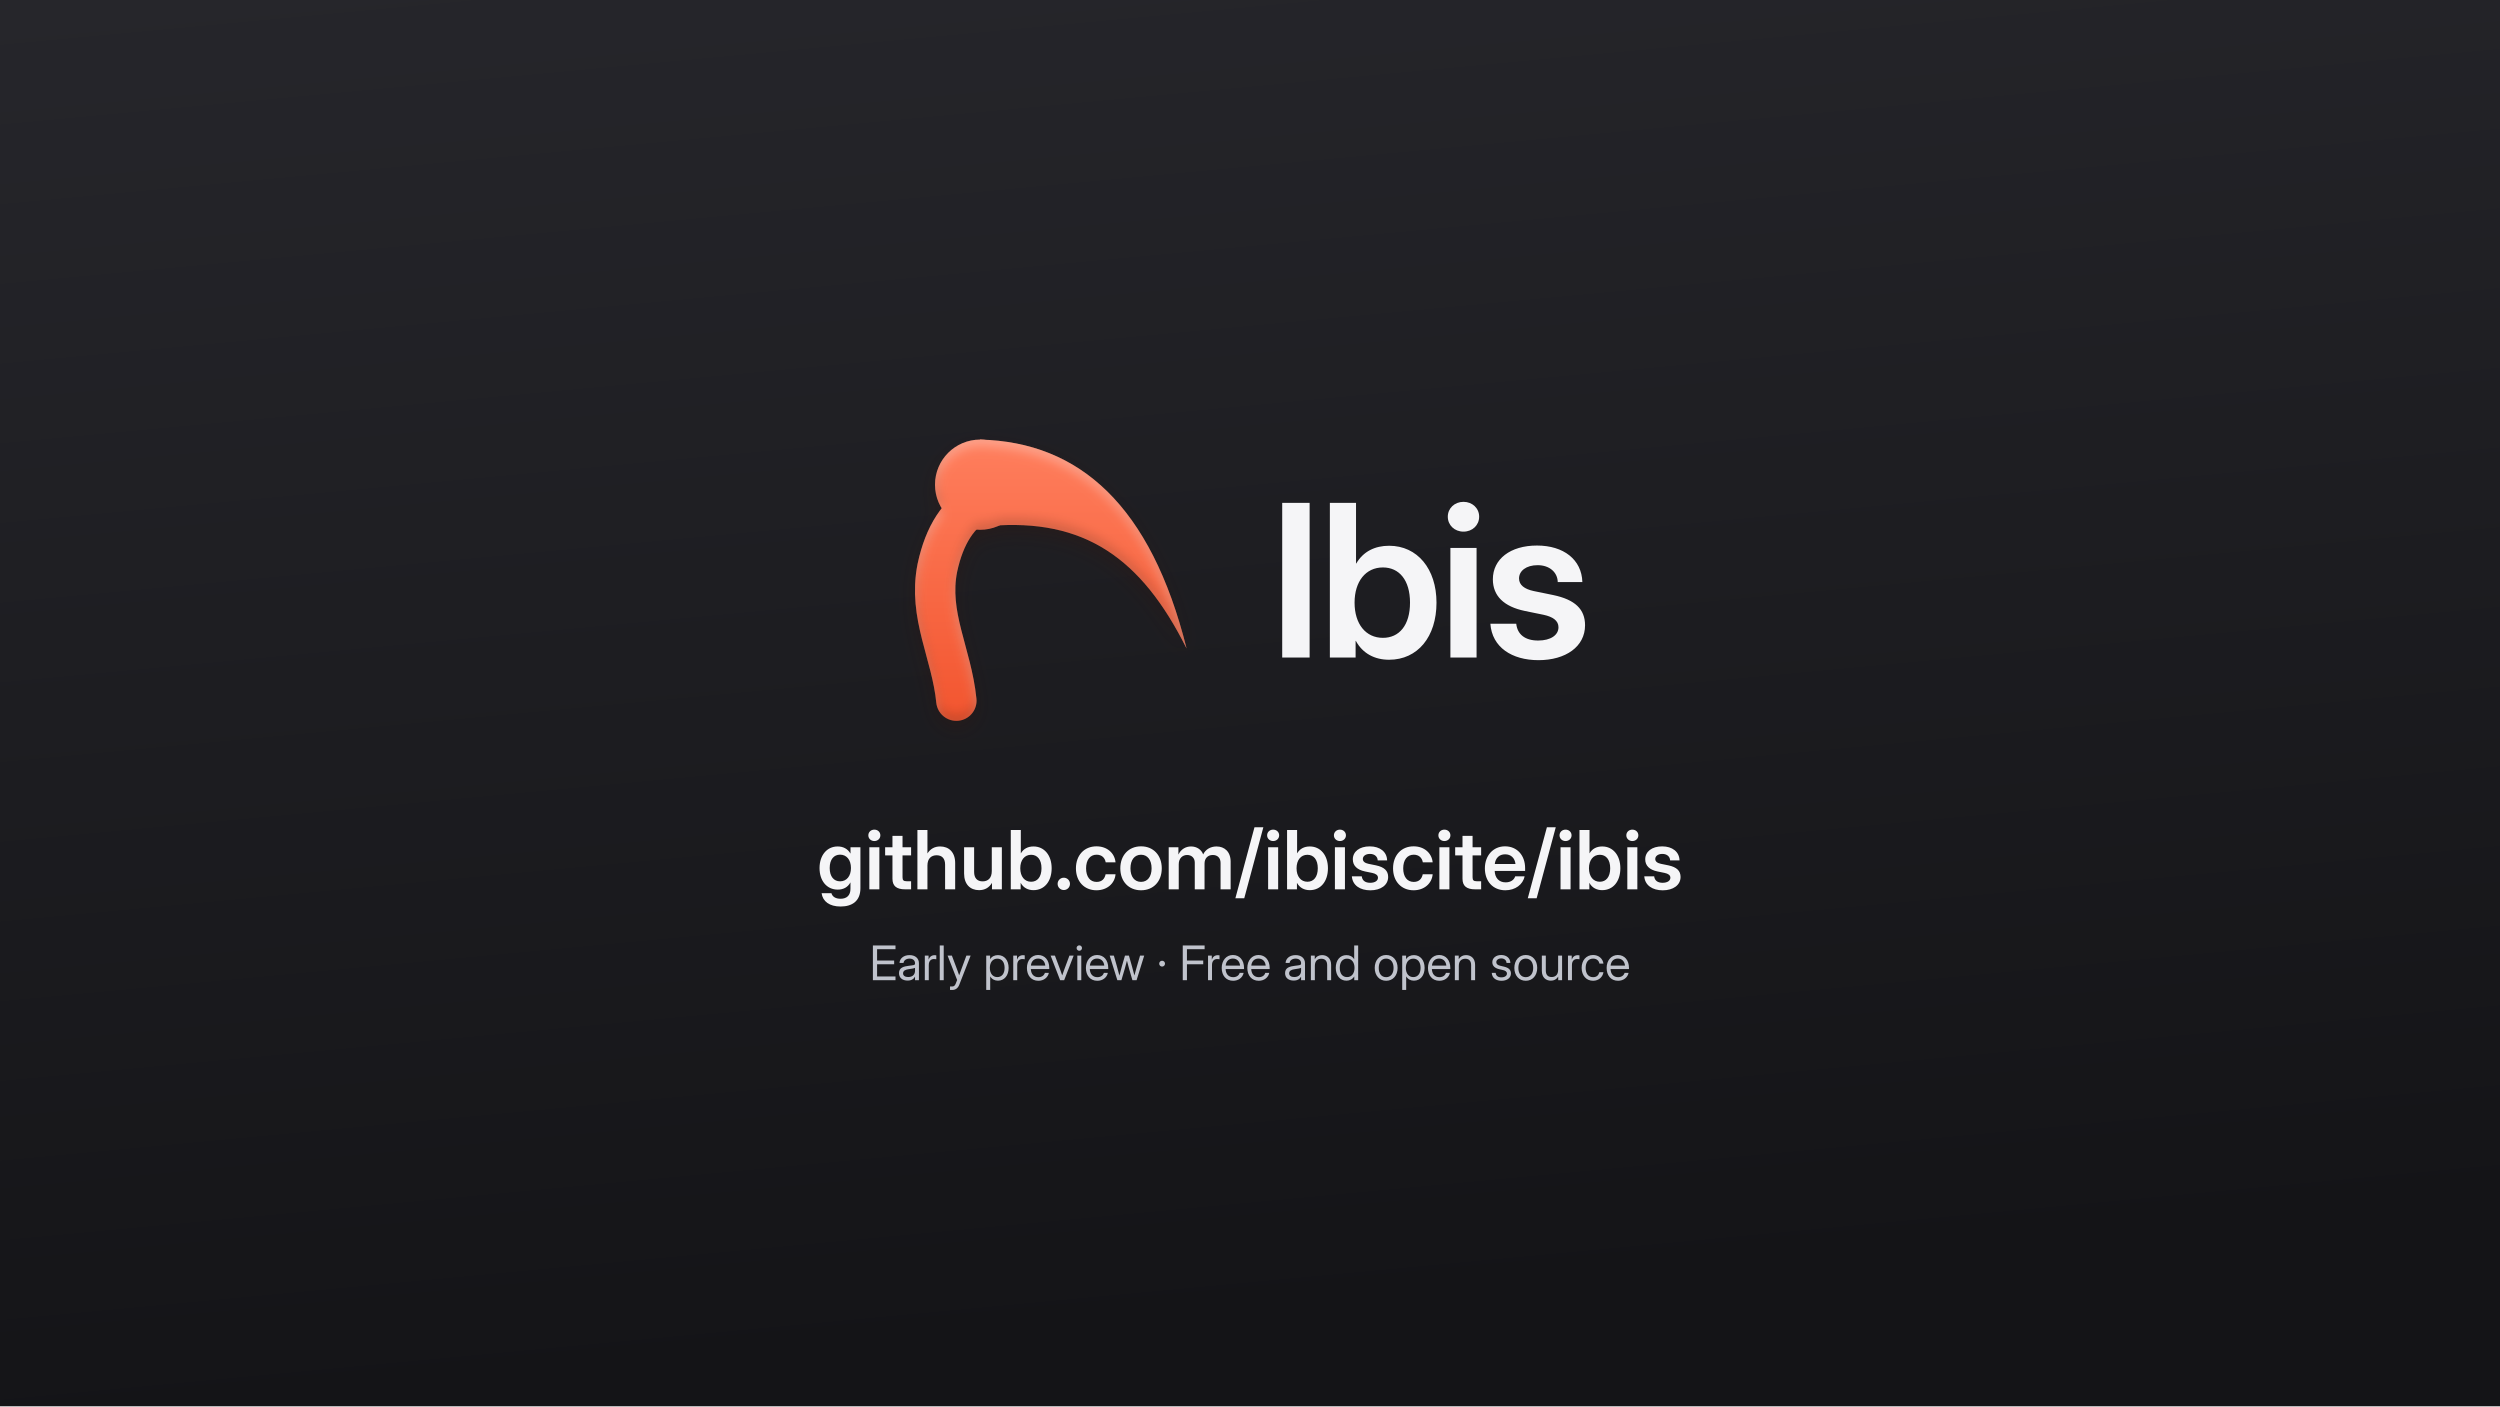
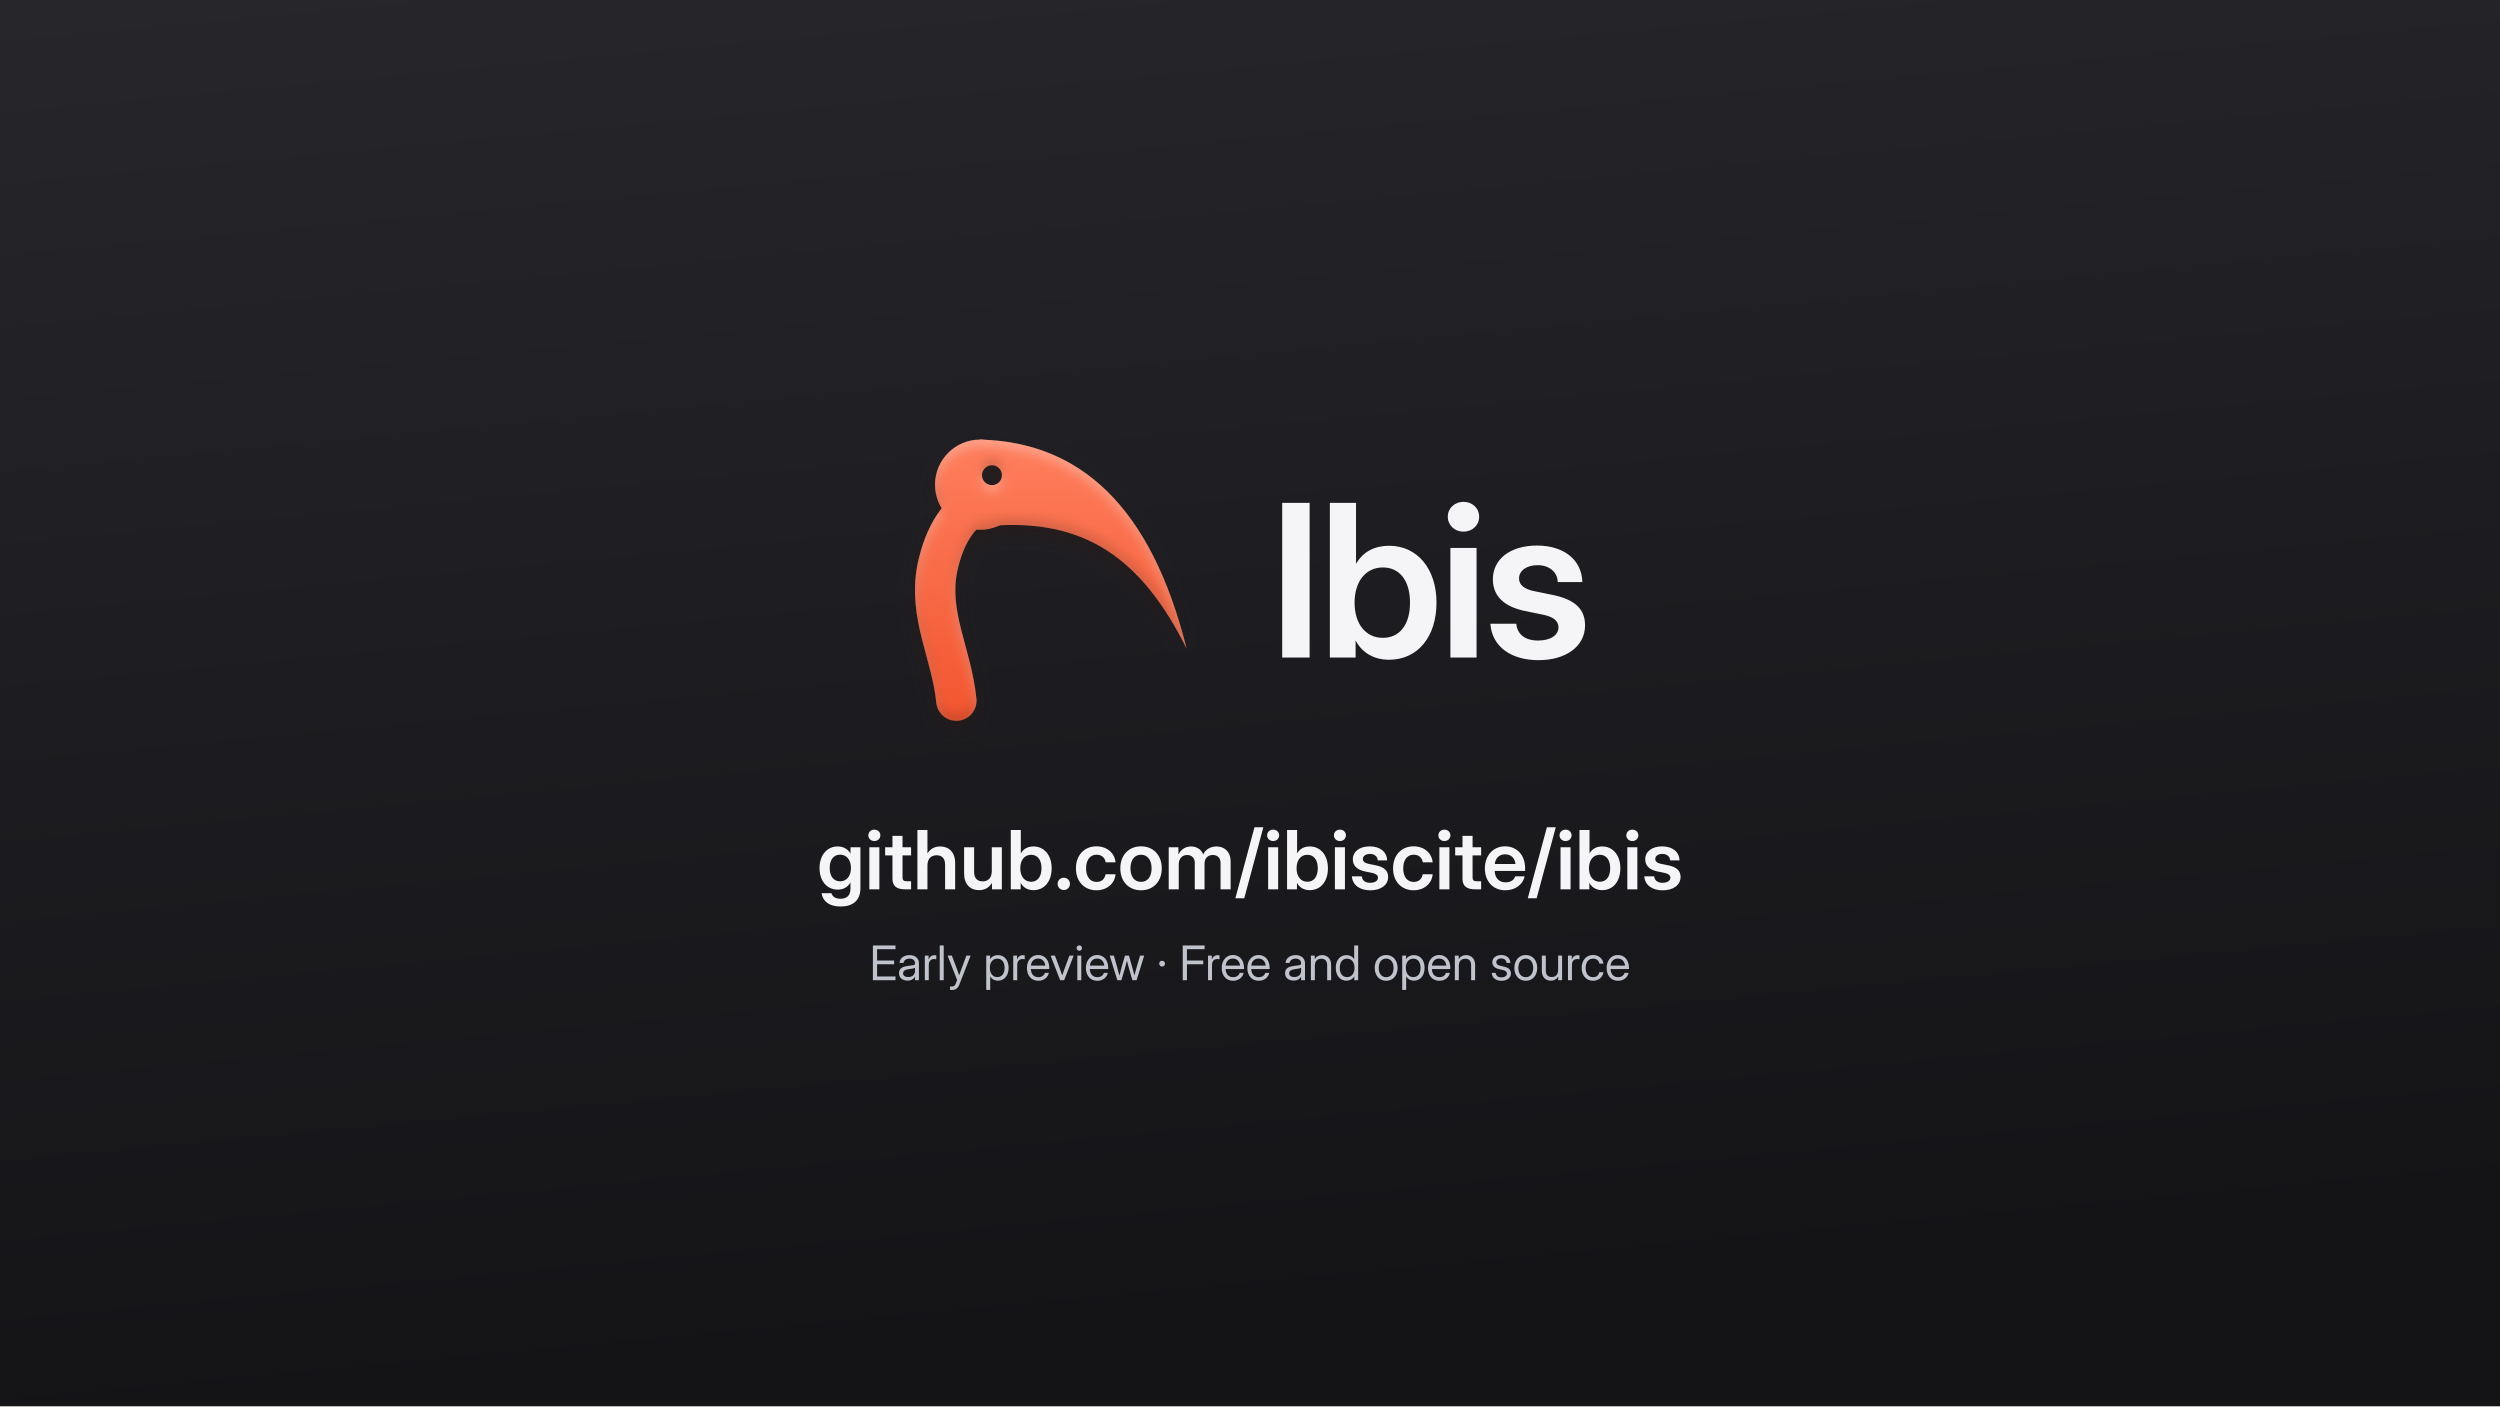
<svg xmlns="http://www.w3.org/2000/svg" width="1920" height="1080" viewBox="0 0 1920 1080">
  <defs>
    <linearGradient id="vebg" x1="0" y1="0" x2="0.17" y2="1">
      <stop offset="0" stop-color="#26262B" />
      <stop offset="1" stop-color="#141417" />
    </linearGradient>
    <linearGradient id="veg" gradientUnits="userSpaceOnUse" x1="0" y1="24.0" x2="0" y2="84.25">
      <stop offset="0" stop-color="#FF7F5E" />
      <stop offset="1" stop-color="#F2552F" />
    </linearGradient>
    <filter id="vef" filterUnits="userSpaceOnUse" x="19.275" y="17" width="73.225" height="76.85" color-interpolation-filters="sRGB">
      <feGaussianBlur in="SourceAlpha" stdDeviation="1.1" result="b" />
      <feOffset in="b" dy="1.3" result="bd" />
      <feComposite in="SourceAlpha" in2="bd" operator="out" result="top" />
      <feFlood flood-color="#fff" flood-opacity="0.3" />
      <feComposite in2="top" operator="in" result="hl" />
      <feOffset in="b" dy="-1.3" result="bu" />
      <feComposite in="SourceAlpha" in2="bu" operator="out" result="bot" />
      <feFlood flood-color="#000" flood-opacity="0.16" />
      <feComposite in2="bot" operator="in" result="sh" />
      <feGaussianBlur in="SourceAlpha" stdDeviation="2.0" result="db" />
      <feOffset in="db" dy="1.6" result="do" />
      <feFlood flood-color="#4A0F04" flood-opacity="0.2" />
      <feComposite in2="do" operator="in" result="drop" />
      <feMerge>
        <feMergeNode in="drop" />
        <feMergeNode in="SourceGraphic" />
        <feMergeNode in="hl" />
        <feMergeNode in="sh" />
      </feMerge>
    </filter>
+     <mask id="vee" maskUnits="userSpaceOnUse" x="26.275" y="24" width="59.225" height="61.25">
+       <rect x="26.275" y="24" width="59.225" height="61.25" fill="#fff" />
+       <circle cx="43.5" cy="32.5" r="2.1" fill="#000" />
+     </mask>
  </defs>
  <rect width="1920" height="1080" rx="0" fill="url(#vebg)" />
  <g transform="translate(673.52 308.45) scale(2.16)">
    <g transform="translate(-32.534 -28.694) scale(1.68776)">
      <g filter="url(#vef)">
-         <path d="M36 80C35 70 30 62 32 52 33.5 45 36.5 40.5 41 38" fill="none" stroke="url(#veg)" stroke-width="8.5" stroke-linecap="round" />
-         <path d="M41 25C62 25.5 77 39 84.5 69 75 50 63 41.5 43 43.2z" fill="url(#veg)" />
-         <circle cx="41" cy="34.5" r="9.5" fill="url(#veg)" />
+         <g mask="url(#vee)">
+           <path d="M36 80C35 70 30 62 32 52 33.5 45 36.5 40.5 41 38" fill="none" stroke="url(#veg)" stroke-width="8.5" stroke-linecap="round" />
+           <path d="M41 25C62 25.5 77 39 84.5 69 75 50 63 41.5 43 43.2z" fill="url(#veg)" />
+           <circle cx="41" cy="34.5" r="9.5" fill="url(#veg)" />
+         </g>
      </g>
    </g>
    <g transform="translate(139.505 91.000) scale(0.55)">
      <g>
        <path d="M26.04 -100H8.32V0H26.04ZM77.39 1.41C95.91 1.41 108.06 -13.42 108.06 -35.5C108.06 -57.32 95.71 -72.28 77.45 -72.28C68.26 -72.28 60.74 -68.59 56.18 -60.81H56.04V-100H39.13V0H55.77V-10.81H55.91C60.34 -2.62 68.12 1.41 77.39 1.41ZM73.43 -12.75C62.35 -12.75 55.1 -21.68 55.1 -35.5C55.1 -49.26 62.35 -58.26 73.43 -58.26C83.9 -58.26 90.94 -50.13 90.94 -35.5C90.94 -20.81 83.9 -12.75 73.43 -12.75ZM117.05 0H133.97V-70.87H117.05ZM125.51 -81.41C131.28 -81.41 135.64 -85.57 135.64 -91.07C135.64 -96.51 131.28 -100.67 125.51 -100.67C119.74 -100.67 115.37 -96.51 115.37 -91.07C115.37 -85.57 119.74 -81.41 125.51 -81.41ZM174.03 1.68C191.55 1.68 204.1 -7.05 204.1 -20.87C204.1 -31.28 197.59 -37.45 183.57 -40.4L170.81 -43.02C164.91 -44.3 161.42 -46.91 161.42 -51.14C161.42 -55.97 165.98 -59.73 173.43 -59.73C181.15 -59.73 186.32 -55.1 186.45 -48.79H202.36C201.95 -63.36 190.21 -72.42 173.03 -72.42C155.71 -72.42 144.5 -63.62 144.5 -50.6C144.5 -39.87 151.62 -32.95 165.18 -30.13L177.26 -27.65C183.23 -26.38 186.92 -23.89 186.92 -19.6C186.92 -14.56 181.95 -11.01 173.77 -11.01C165.31 -11.01 160.34 -14.97 159.61 -21.88H142.89C143.97 -6.64 156.79 1.68 174.03 1.68Z" fill="#F5F5F7" />
      </g>
    </g>
  </g>
  <text x="960" y="683.0" font-family="Inter Display, Inter, sans-serif" text-anchor="middle" font-size="62.6" font-weight="600" fill="#F5F5F7">github.com/ibiscite/ibis</text>
  <text x="960" y="752.8" font-family="Inter Display, Inter, sans-serif" text-anchor="middle" font-size="36.7" fill="#C0C3CC">Early preview · Free and open source</text>
</svg>
